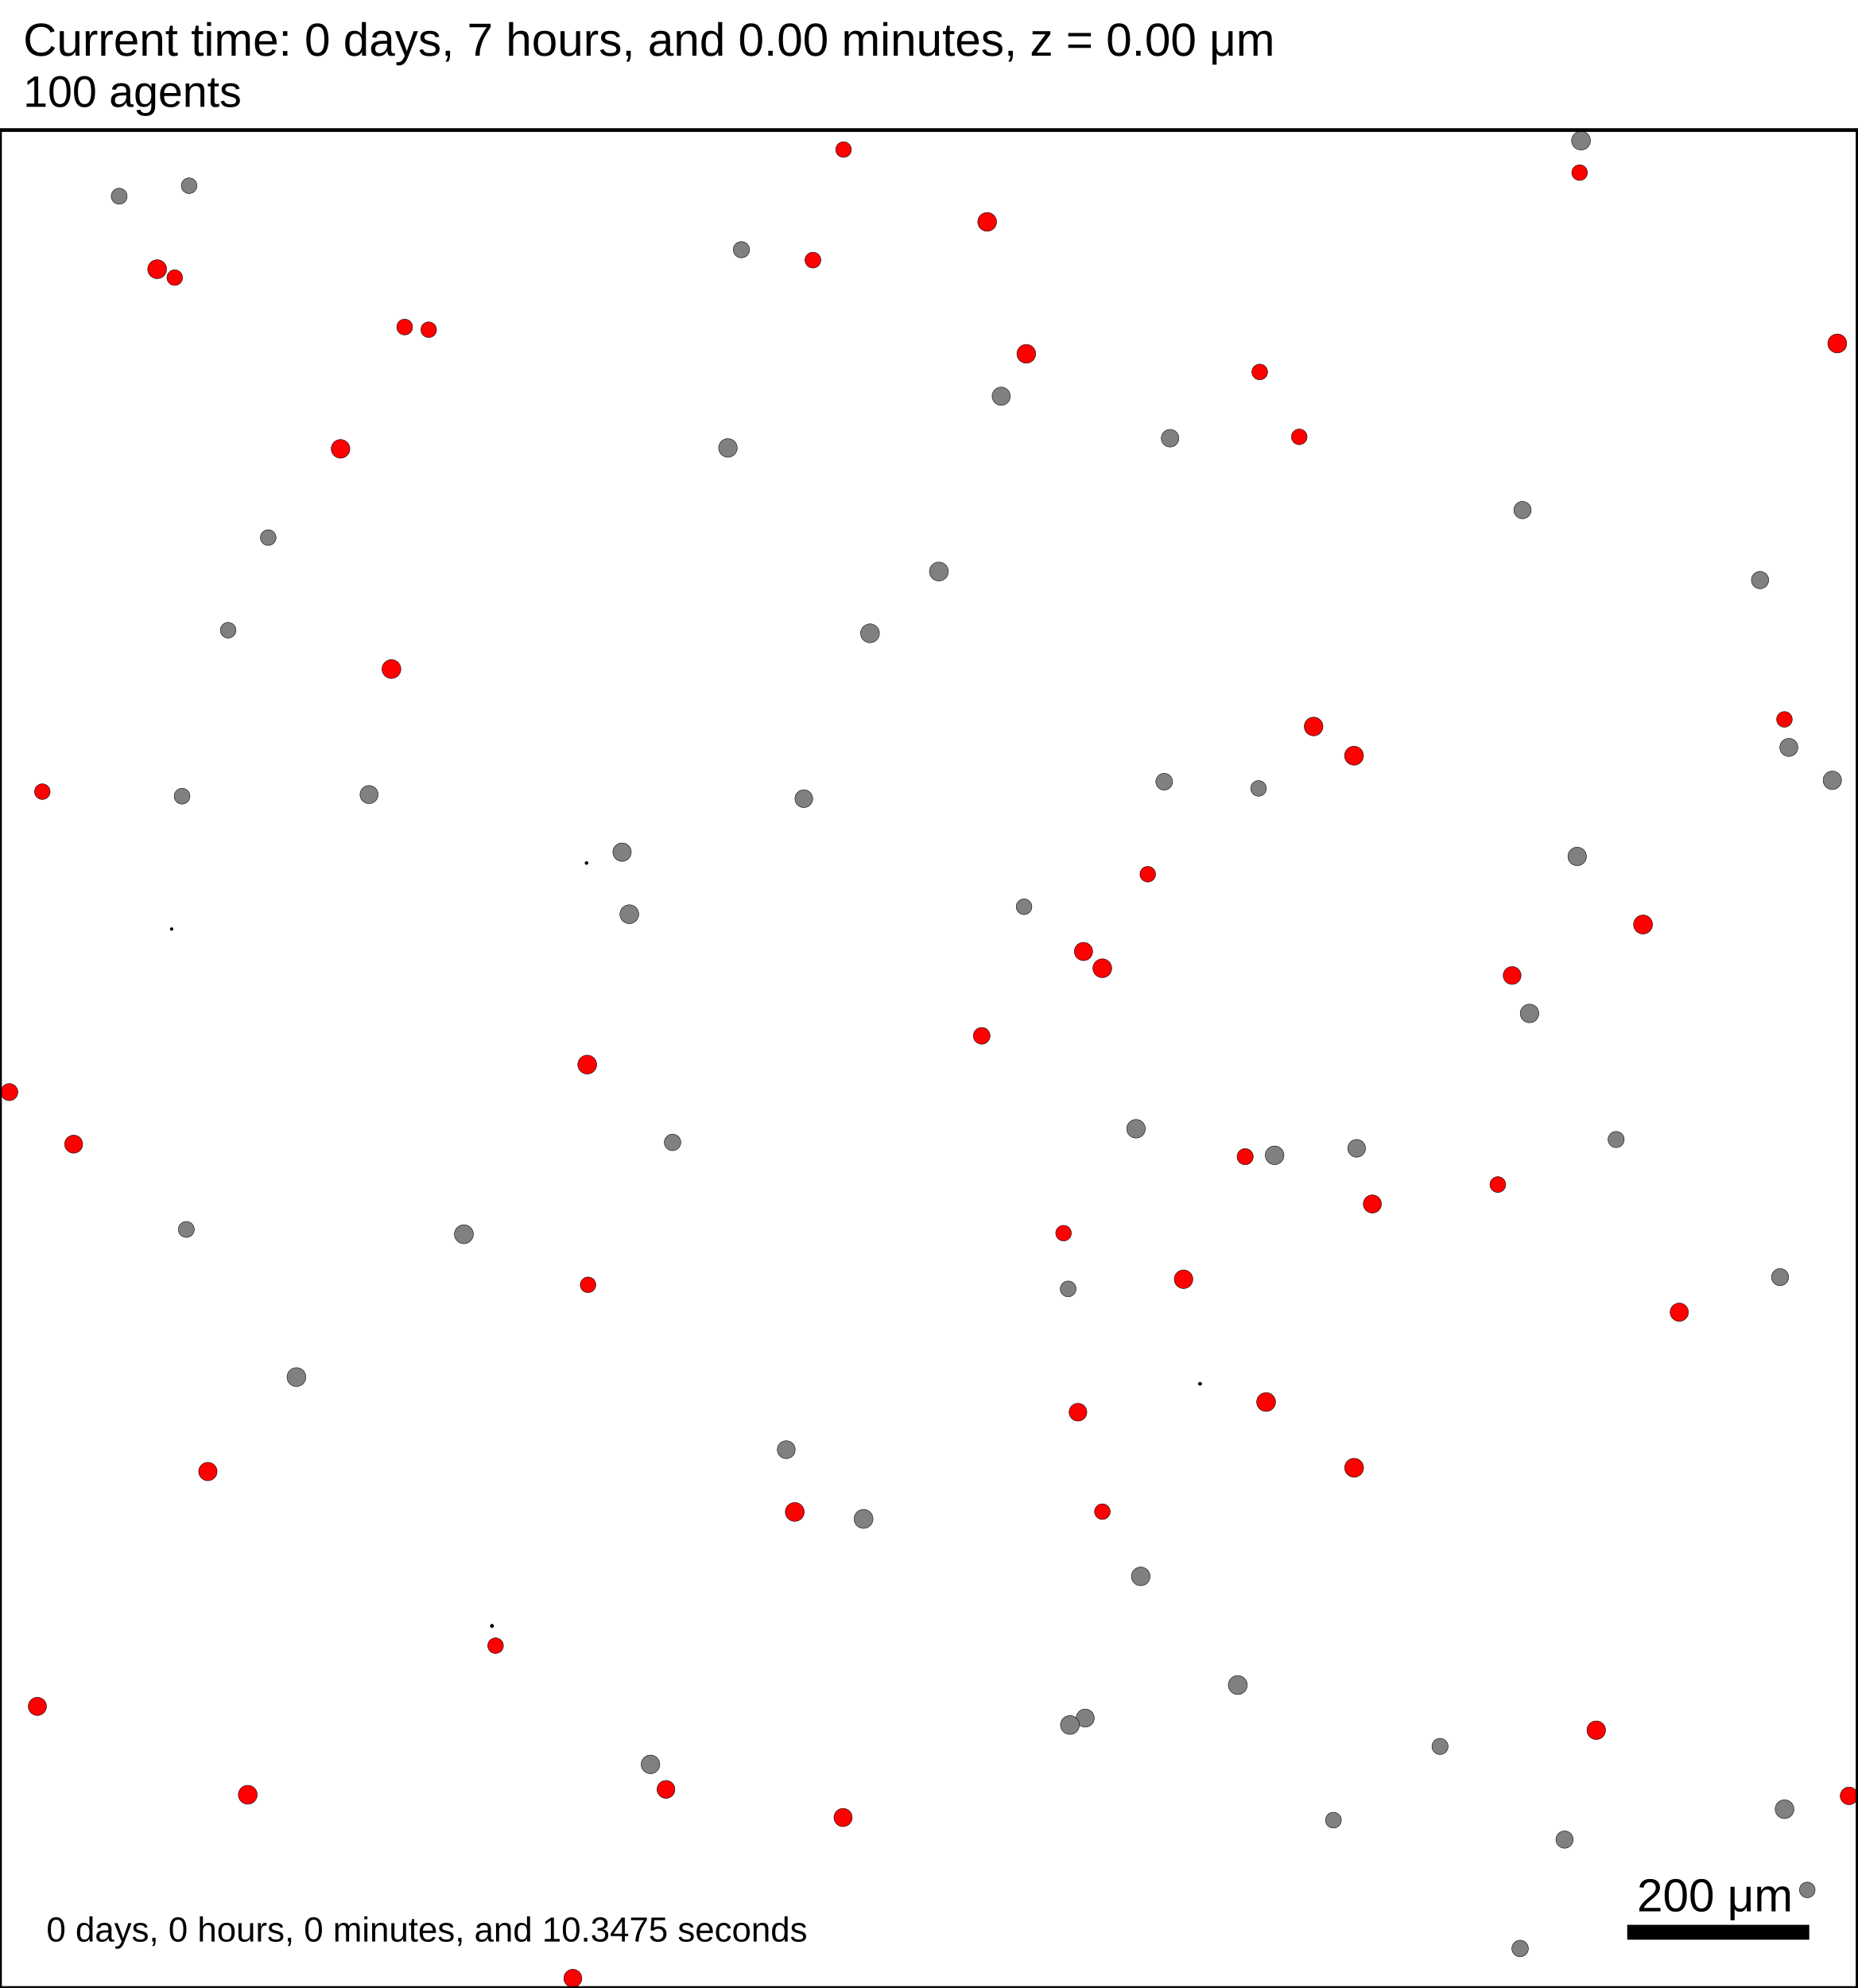
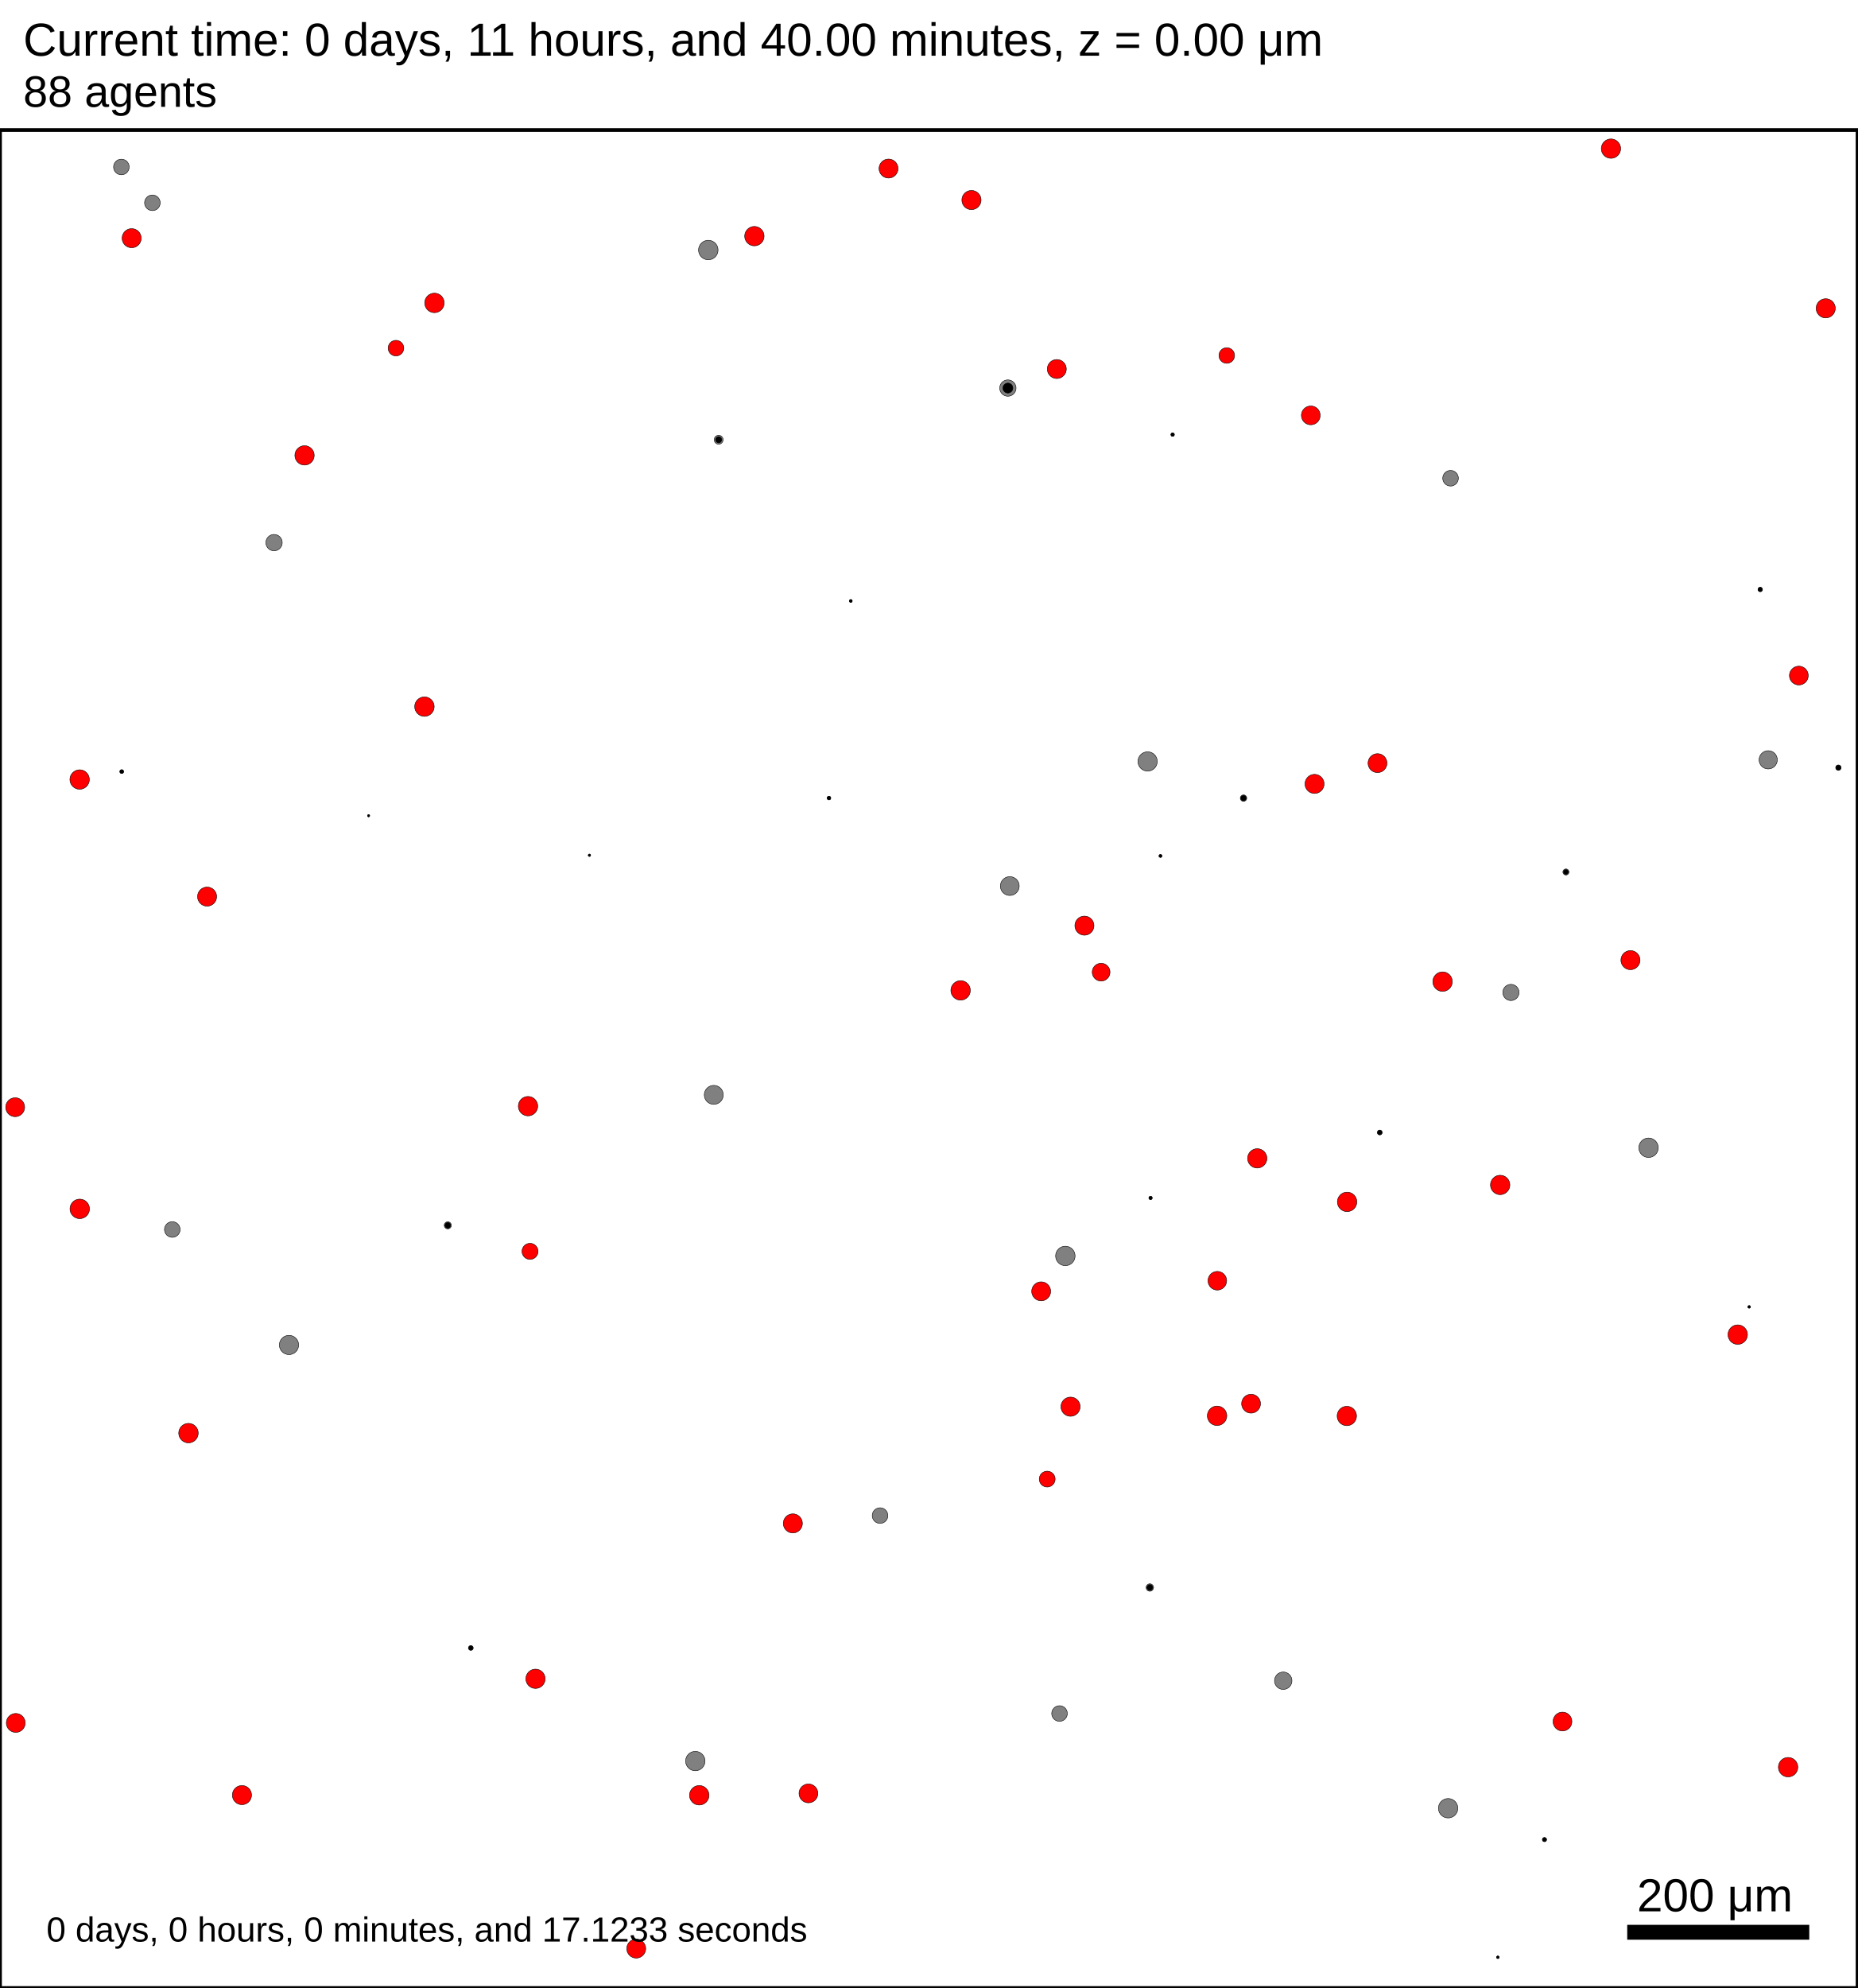
<svg xmlns="http://www.w3.org/2000/svg" version="1.1" width="2000" height="2140" id="svg2">
  <rect x="0" y="0" width="2000" height="2140" stroke-width="4" stroke="white" fill="white" />
  <text x="25" y="60" font-family="Arial" font-size="50" fill="black">
-    Current time: 0 days, 7 hours, and 0.00 minutes, z = 0.00 μm
+    Current time: 0 days, 11 hours, and 40.00 minutes, z = 0.00 μm
  </text>
  <text x="25" y="115" font-family="Arial" font-size="47.5" fill="black">
-    100 agents
+    88 agents
  </text>
  <g id="tissue" transform="translate(0,2140) scale(1,-1)">
    <g id="ECM">
  </g>
    <g id="cells">
      <g id="cell0">
-         <circle cx="1102.59" cy="1163.91" r="8.413" stroke-width="0.5" stroke="black" fill="grey" />
-         <circle cx="1102.59" cy="1163.91" r="5.052" stroke-width="0.5" stroke="grey" fill="grey" />
+         <circle cx="1087.23" cy="1186.21" r="10.151" stroke-width="0.5" stroke="black" fill="grey" />
+         <circle cx="1087.23" cy="1186.21" r="6.148" stroke-width="0.5" stroke="grey" fill="grey" />
      </g>
      <g id="cell1">
-         <circle cx="1698.12" cy="1218.1" r="9.964" stroke-width="0.5" stroke="black" fill="grey" />
-         <circle cx="1698.12" cy="1218.1" r="6.045" stroke-width="0.5" stroke="grey" fill="grey" />
+         <circle cx="1686.02" cy="1201.33" r="3.277" stroke-width="0.5" stroke="black" fill="grey" />
+         <circle cx="1686.02" cy="1201.33" r="2.587" stroke-width="0.5" stroke="black" fill="black" />
      </g>
      <g id="cell2">
-         <circle cx="1077.99" cy="1713.48" r="9.799" stroke-width="0.5" stroke="black" fill="grey" />
-         <circle cx="1077.99" cy="1713.48" r="5.951" stroke-width="0.5" stroke="grey" fill="grey" />
+         <circle cx="1085.17" cy="1722.26" r="8.8" stroke-width="0.5" stroke="black" fill="grey" />
+         <circle cx="1085.17" cy="1722.26" r="5.379" stroke-width="0.5" stroke="black" fill="black" />
      </g>
      <g id="cell3">
-         <circle cx="1253.46" cy="1298.51" r="9.008" stroke-width="0.5" stroke="black" fill="grey" />
-         <circle cx="1253.46" cy="1298.51" r="5.468" stroke-width="0.5" stroke="grey" fill="grey" />
-       </g>
-       <g id="cell4">
-         <circle cx="846.543" cy="579.485" r="9.622" stroke-width="0.5" stroke="black" fill="grey" />
-         <circle cx="846.543" cy="579.485" r="5.847" stroke-width="0.5" stroke="grey" fill="grey" />
+         <circle cx="1235.61" cy="1320.32" r="10.41" stroke-width="0.5" stroke="black" fill="grey" />
+         <circle cx="1235.61" cy="1320.32" r="6.282" stroke-width="0.5" stroke="grey" fill="grey" />
+       </g>
+       <g id="cell92">
+         <circle cx="1310.4" cy="615.959" r="10.486" stroke-width="0.5" stroke="black" fill="red" />
+         <circle cx="1310.4" cy="615.959" r="6.319" stroke-width="0.5" stroke="red" fill="red" />
      </g>
      <g id="cell5">
-         <circle cx="128.319" cy="1928.77" r="8.579" stroke-width="0.5" stroke="black" fill="grey" />
-         <circle cx="128.319" cy="1928.77" r="5.175" stroke-width="0.5" stroke="grey" fill="grey" />
+         <circle cx="130.683" cy="1960.25" r="8.413" stroke-width="0.5" stroke="black" fill="grey" />
+         <circle cx="130.683" cy="1960.25" r="5.052" stroke-width="0.5" stroke="grey" fill="grey" />
      </g>
      <g id="cell6">
-         <circle cx="724.133" cy="910.256" r="8.888" stroke-width="0.5" stroke="black" fill="grey" />
-         <circle cx="724.133" cy="910.256" r="5.39" stroke-width="0.5" stroke="grey" fill="grey" />
+         <circle cx="768.507" cy="961.418" r="10.222" stroke-width="0.5" stroke="black" fill="grey" />
+         <circle cx="768.507" cy="961.418" r="6.186" stroke-width="0.5" stroke="grey" fill="grey" />
      </g>
      <g id="cell7">
-         <circle cx="1646.84" cy="1049.07" r="10" stroke-width="0.5" stroke="black" fill="grey" />
-         <circle cx="1646.84" cy="1049.07" r="6.065" stroke-width="0.5" stroke="grey" fill="grey" />
+         <circle cx="1626.79" cy="1071.67" r="8.728" stroke-width="0.5" stroke="black" fill="grey" />
+         <circle cx="1626.79" cy="1071.67" r="5.281" stroke-width="0.5" stroke="grey" fill="grey" />
      </g>
      <g id="cell8">
-         <circle cx="1150.08" cy="752.562" r="8.483" stroke-width="0.5" stroke="black" fill="grey" />
-         <circle cx="1150.08" cy="752.562" r="5.103" stroke-width="0.5" stroke="grey" fill="grey" />
+         <circle cx="1147.05" cy="788.034" r="10.483" stroke-width="0.5" stroke="black" fill="grey" />
+         <circle cx="1147.05" cy="788.034" r="6.317" stroke-width="0.5" stroke="grey" fill="grey" />
      </g>
      <g id="cell9">
-         <circle cx="1684.53" cy="159.764" r="9.273" stroke-width="0.5" stroke="black" fill="grey" />
-         <circle cx="1684.53" cy="159.764" r="5.636" stroke-width="0.5" stroke="grey" fill="grey" />
+         <circle cx="1662.9" cy="159.749" r="2.301" stroke-width="0.5" stroke="black" fill="grey" />
+         <circle cx="1662.9" cy="159.749" r="2.1" stroke-width="0.5" stroke="black" fill="black" />
      </g>
      <g id="cell10">
-         <circle cx="196.03" cy="1282.92" r="8.483" stroke-width="0.5" stroke="black" fill="grey" />
-         <circle cx="196.03" cy="1282.92" r="5.103" stroke-width="0.5" stroke="grey" fill="grey" />
+         <circle cx="131.058" cy="1309.42" r="2.082" stroke-width="0.5" stroke="black" fill="grey" />
+         <circle cx="131.058" cy="1309.42" r="1.956" stroke-width="0.5" stroke="black" fill="black" />
      </g>
      <g id="cell11">
-         <circle cx="783.734" cy="1657.81" r="10" stroke-width="0.5" stroke="black" fill="grey" />
-         <circle cx="783.734" cy="1657.81" r="6.065" stroke-width="0.5" stroke="grey" fill="grey" />
+         <circle cx="773.771" cy="1666.64" r="4.798" stroke-width="0.5" stroke="black" fill="grey" />
+         <circle cx="773.771" cy="1666.64" r="3.37" stroke-width="0.5" stroke="black" fill="black" />
      </g>
      <g id="cell12">
-         <circle cx="1550.46" cy="260.035" r="8.689" stroke-width="0.5" stroke="black" fill="grey" />
-         <circle cx="1550.46" cy="260.035" r="5.254" stroke-width="0.5" stroke="grey" fill="grey" />
-       </g>
-       <g id="cell13">
-         <circle cx="1702.27" cy="1988.64" r="10.151" stroke-width="0.5" stroke="black" fill="grey" />
-         <circle cx="1702.27" cy="1988.64" r="6.148" stroke-width="0.5" stroke="grey" fill="grey" />
+         <circle cx="1559.18" cy="193.499" r="10.453" stroke-width="0.5" stroke="black" fill="grey" />
+         <circle cx="1559.18" cy="193.499" r="6.303" stroke-width="0.5" stroke="grey" fill="grey" />
+       </g>
+       <g id="cell96">
+         <circle cx="1553.19" cy="1083.31" r="10.501" stroke-width="0.5" stroke="black" fill="red" />
+         <circle cx="1553.19" cy="1083.31" r="6.325" stroke-width="0.5" stroke="red" fill="red" />
      </g>
      <g id="cell14">
-         <circle cx="1639.24" cy="1590.95" r="9.308" stroke-width="0.5" stroke="black" fill="grey" />
-         <circle cx="1639.24" cy="1590.95" r="5.657" stroke-width="0.5" stroke="grey" fill="grey" />
-       </g>
-       <g id="cell15">
-         <circle cx="1010.88" cy="1524.78" r="10.163" stroke-width="0.5" stroke="black" fill="grey" />
-         <circle cx="1010.88" cy="1524.78" r="6.155" stroke-width="0.5" stroke="grey" fill="grey" />
-       </g>
-       <g id="cell16">
-         <circle cx="245.63" cy="1461.58" r="8.413" stroke-width="0.5" stroke="black" fill="grey" />
-         <circle cx="245.63" cy="1461.58" r="5.052" stroke-width="0.5" stroke="grey" fill="grey" />
-       </g>
-       <g id="cell17">
-         <circle cx="1168.43" cy="290.557" r="9.727" stroke-width="0.5" stroke="black" fill="grey" />
-         <circle cx="1168.43" cy="290.557" r="5.909" stroke-width="0.5" stroke="grey" fill="grey" />
+         <circle cx="1561.79" cy="1625.19" r="8.413" stroke-width="0.5" stroke="black" fill="grey" />
+         <circle cx="1561.79" cy="1625.19" r="5.052" stroke-width="0.5" stroke="grey" fill="grey" />
+       </g>
+       <g id="cell98">
+         <circle cx="1870.98" cy="703.337" r="10.495" stroke-width="0.5" stroke="black" fill="red" />
+         <circle cx="1870.98" cy="703.337" r="6.323" stroke-width="0.5" stroke="red" fill="red" />
+       </g>
+       <g id="cell95">
+         <circle cx="1965.72" cy="1808.1" r="10.325" stroke-width="0.5" stroke="black" fill="red" />
+         <circle cx="1965.72" cy="1808.1" r="6.24" stroke-width="0.5" stroke="red" fill="red" />
+       </g>
+       <g id="cell94">
+         <circle cx="752.871" cy="207.467" r="10.504" stroke-width="0.5" stroke="black" fill="red" />
+         <circle cx="752.871" cy="207.467" r="6.327" stroke-width="0.5" stroke="red" fill="red" />
      </g>
      <g id="cell18">
-         <circle cx="1895" cy="1515.58" r="9.308" stroke-width="0.5" stroke="black" fill="grey" />
-         <circle cx="1895" cy="1515.58" r="5.657" stroke-width="0.5" stroke="grey" fill="grey" />
+         <circle cx="1895.2" cy="1505.44" r="2.419" stroke-width="0.5" stroke="black" fill="grey" />
+         <circle cx="1895.2" cy="1505.44" r="2.308" stroke-width="0.5" stroke="black" fill="black" />
      </g>
      <g id="cell19">
-         <circle cx="200.605" cy="816.551" r="8.579" stroke-width="0.5" stroke="black" fill="grey" />
-         <circle cx="200.605" cy="816.551" r="5.175" stroke-width="0.5" stroke="grey" fill="grey" />
+         <circle cx="185.505" cy="816.488" r="8.413" stroke-width="0.5" stroke="black" fill="grey" />
+         <circle cx="185.505" cy="816.488" r="5.052" stroke-width="0.5" stroke="grey" fill="grey" />
      </g>
      <g id="cell20">
-         <circle cx="529.729" cy="389.762" r="1.719" stroke-width="0.5" stroke="black" fill="grey" />
-         <circle cx="529.729" cy="389.762" r="1.682" stroke-width="0.5" stroke="black" fill="black" />
+         <circle cx="506.936" cy="366.041" r="2.621" stroke-width="0.5" stroke="black" fill="grey" />
+         <circle cx="506.936" cy="366.041" r="2.283" stroke-width="0.5" stroke="black" fill="black" />
      </g>
      <g id="cell21">
-         <circle cx="1460.67" cy="903.862" r="9.536" stroke-width="0.5" stroke="black" fill="grey" />
-         <circle cx="1460.67" cy="903.862" r="5.796" stroke-width="0.5" stroke="grey" fill="grey" />
+         <circle cx="1485.56" cy="920.913" r="2.623" stroke-width="0.5" stroke="black" fill="grey" />
+         <circle cx="1485.56" cy="920.913" r="2.427" stroke-width="0.5" stroke="black" fill="black" />
      </g>
      <g id="cell22">
-         <circle cx="1151.97" cy="283.122" r="10.151" stroke-width="0.5" stroke="black" fill="grey" />
-         <circle cx="1151.97" cy="283.122" r="6.148" stroke-width="0.5" stroke="grey" fill="grey" />
-       </g>
-       <g id="cell23">
-         <circle cx="669.762" cy="1222.69" r="9.907" stroke-width="0.5" stroke="black" fill="grey" />
-         <circle cx="669.762" cy="1222.69" r="6.012" stroke-width="0.5" stroke="grey" fill="grey" />
+         <circle cx="1140.77" cy="295.457" r="8.413" stroke-width="0.5" stroke="black" fill="grey" />
+         <circle cx="1140.77" cy="295.457" r="5.052" stroke-width="0.5" stroke="grey" fill="grey" />
+       </g>
+       <g id="cell90">
+         <circle cx="1185.55" cy="1093.51" r="9.594" stroke-width="0.5" stroke="black" fill="red" />
+         <circle cx="1185.55" cy="1093.51" r="5.83" stroke-width="0.5" stroke="red" fill="red" />
      </g>
      <g id="cell24">
-         <circle cx="1228.2" cy="443.081" r="10.034" stroke-width="0.5" stroke="black" fill="grey" />
-         <circle cx="1228.2" cy="443.081" r="6.084" stroke-width="0.5" stroke="grey" fill="grey" />
+         <circle cx="1238.02" cy="431.104" r="4.004" stroke-width="0.5" stroke="black" fill="grey" />
+         <circle cx="1238.02" cy="431.104" r="3.147" stroke-width="0.5" stroke="black" fill="black" />
      </g>
      <g id="cell25">
-         <circle cx="798.241" cy="1871.21" r="8.728" stroke-width="0.5" stroke="black" fill="grey" />
-         <circle cx="798.241" cy="1871.21" r="5.281" stroke-width="0.5" stroke="grey" fill="grey" />
-       </g>
-       <g id="cell26">
-         <circle cx="1372.34" cy="896.367" r="10.065" stroke-width="0.5" stroke="black" fill="grey" />
-         <circle cx="1372.34" cy="896.367" r="6.101" stroke-width="0.5" stroke="grey" fill="grey" />
+         <circle cx="762.613" cy="1870.84" r="10.498" stroke-width="0.5" stroke="black" fill="grey" />
+         <circle cx="762.613" cy="1870.84" r="6.324" stroke-width="0.5" stroke="grey" fill="grey" />
+       </g>
+       <g id="cell93">
+         <circle cx="467.766" cy="1813.93" r="10.504" stroke-width="0.5" stroke="black" fill="red" />
+         <circle cx="467.766" cy="1813.93" r="6.327" stroke-width="0.5" stroke="red" fill="red" />
      </g>
      <g id="cell27">
-         <circle cx="1223.14" cy="924.931" r="10.017" stroke-width="0.5" stroke="black" fill="grey" />
-         <circle cx="1223.14" cy="924.931" r="6.075" stroke-width="0.5" stroke="grey" fill="grey" />
-       </g>
-       <g id="cell28">
-         <circle cx="1435.68" cy="180.669" r="8.513" stroke-width="0.5" stroke="black" fill="grey" />
-         <circle cx="1435.68" cy="180.669" r="5.126" stroke-width="0.5" stroke="grey" fill="grey" />
+         <circle cx="1238.77" cy="850.47" r="1.793" stroke-width="0.5" stroke="black" fill="grey" />
+         <circle cx="1238.77" cy="850.47" r="1.772" stroke-width="0.5" stroke="black" fill="black" />
+       </g>
+       <g id="cell89">
+         <circle cx="222.97" cy="1174.84" r="10.291" stroke-width="0.5" stroke="black" fill="red" />
+         <circle cx="222.97" cy="1174.84" r="6.222" stroke-width="0.5" stroke="red" fill="red" />
      </g>
      <g id="cell29">
-         <circle cx="1926.03" cy="1335.45" r="9.727" stroke-width="0.5" stroke="black" fill="grey" />
-         <circle cx="1926.03" cy="1335.45" r="5.909" stroke-width="0.5" stroke="grey" fill="grey" />
+         <circle cx="1903.79" cy="1322.09" r="9.822" stroke-width="0.5" stroke="black" fill="grey" />
+         <circle cx="1903.79" cy="1322.09" r="5.964" stroke-width="0.5" stroke="grey" fill="grey" />
      </g>
      <g id="cell30">
-         <circle cx="1332.71" cy="326.133" r="10.211" stroke-width="0.5" stroke="black" fill="grey" />
-         <circle cx="1332.71" cy="326.133" r="6.18" stroke-width="0.5" stroke="grey" fill="grey" />
+         <circle cx="1381.63" cy="330.77" r="9.377" stroke-width="0.5" stroke="black" fill="grey" />
+         <circle cx="1381.63" cy="330.77" r="5.7" stroke-width="0.5" stroke="grey" fill="grey" />
      </g>
      <g id="cell31">
-         <circle cx="700.358" cy="240.733" r="10.017" stroke-width="0.5" stroke="black" fill="grey" />
-         <circle cx="700.358" cy="240.733" r="6.075" stroke-width="0.5" stroke="grey" fill="grey" />
+         <circle cx="748.636" cy="244.298" r="10.449" stroke-width="0.5" stroke="black" fill="grey" />
+         <circle cx="748.636" cy="244.298" r="6.301" stroke-width="0.5" stroke="grey" fill="grey" />
      </g>
      <g id="cell32">
-         <circle cx="631.476" cy="1210.96" r="1.509" stroke-width="0.5" stroke="black" fill="grey" />
-         <circle cx="631.476" cy="1210.96" r="1.488" stroke-width="0.5" stroke="black" fill="black" />
-       </g>
-       <g id="cell33">
-         <circle cx="677.592" cy="1155.89" r="10.137" stroke-width="0.5" stroke="black" fill="grey" />
-         <circle cx="677.592" cy="1155.89" r="6.141" stroke-width="0.5" stroke="grey" fill="grey" />
+         <circle cx="634.619" cy="1219.34" r="1.267" stroke-width="0.5" stroke="black" fill="grey" />
+         <circle cx="634.619" cy="1219.34" r="1.26" stroke-width="0.5" stroke="black" fill="black" />
+       </g>
+       <g id="cell88">
+         <circle cx="260.501" cy="207.658" r="10.325" stroke-width="0.5" stroke="black" fill="red" />
+         <circle cx="260.501" cy="207.658" r="6.24" stroke-width="0.5" stroke="red" fill="red" />
      </g>
      <g id="cell34">
-         <circle cx="865.457" cy="1280.26" r="9.565" stroke-width="0.5" stroke="black" fill="grey" />
-         <circle cx="865.457" cy="1280.26" r="5.813" stroke-width="0.5" stroke="grey" fill="grey" />
-       </g>
-       <g id="cell35">
-         <circle cx="1921.39" cy="192.493" r="10.11" stroke-width="0.5" stroke="black" fill="grey" />
-         <circle cx="1921.39" cy="192.493" r="6.126" stroke-width="0.5" stroke="grey" fill="grey" />
+         <circle cx="892.533" cy="1280.93" r="1.988" stroke-width="0.5" stroke="black" fill="grey" />
+         <circle cx="892.533" cy="1280.93" r="1.922" stroke-width="0.5" stroke="black" fill="black" />
+       </g>
+       <g id="cell91">
+         <circle cx="85.755" cy="1300.88" r="10.473" stroke-width="0.5" stroke="black" fill="red" />
+         <circle cx="85.755" cy="1300.88" r="6.312" stroke-width="0.5" stroke="red" fill="red" />
      </g>
      <g id="cell36">
-         <circle cx="397.356" cy="1284.69" r="9.727" stroke-width="0.5" stroke="black" fill="grey" />
-         <circle cx="397.356" cy="1284.69" r="5.909" stroke-width="0.5" stroke="grey" fill="grey" />
+         <circle cx="396.868" cy="1261.9" r="1.163" stroke-width="0.5" stroke="black" fill="grey" />
+         <circle cx="396.868" cy="1261.9" r="1.16" stroke-width="0.5" stroke="black" fill="black" />
      </g>
      <g id="cell37">
-         <circle cx="1972.83" cy="1300.04" r="9.907" stroke-width="0.5" stroke="black" fill="grey" />
-         <circle cx="1972.83" cy="1300.04" r="6.012" stroke-width="0.5" stroke="grey" fill="grey" />
+         <circle cx="1979.36" cy="1313.64" r="2.941" stroke-width="0.5" stroke="black" fill="grey" />
+         <circle cx="1979.36" cy="1313.64" r="2.659" stroke-width="0.5" stroke="black" fill="black" />
      </g>
      <g id="cell38">
-         <circle cx="499.451" cy="811.375" r="10.188" stroke-width="0.5" stroke="black" fill="grey" />
-         <circle cx="499.451" cy="811.375" r="6.168" stroke-width="0.5" stroke="grey" fill="grey" />
+         <circle cx="482.131" cy="820.979" r="3.829" stroke-width="0.5" stroke="black" fill="grey" />
+         <circle cx="482.131" cy="820.979" r="3.108" stroke-width="0.5" stroke="black" fill="black" />
      </g>
      <g id="cell39">
-         <circle cx="929.765" cy="504.968" r="10.2" stroke-width="0.5" stroke="black" fill="grey" />
-         <circle cx="929.765" cy="504.968" r="6.174" stroke-width="0.5" stroke="grey" fill="grey" />
+         <circle cx="947.54" cy="508.531" r="8.413" stroke-width="0.5" stroke="black" fill="grey" />
+         <circle cx="947.54" cy="508.531" r="5.052" stroke-width="0.5" stroke="grey" fill="grey" />
      </g>
      <g id="cell40">
-         <circle cx="319.18" cy="657.615" r="10.163" stroke-width="0.5" stroke="black" fill="grey" />
-         <circle cx="319.18" cy="657.615" r="6.155" stroke-width="0.5" stroke="grey" fill="grey" />
+         <circle cx="311.163" cy="692.194" r="10.368" stroke-width="0.5" stroke="black" fill="grey" />
+         <circle cx="311.163" cy="692.194" r="6.262" stroke-width="0.5" stroke="grey" fill="grey" />
      </g>
      <g id="cell41">
-         <circle cx="1355.05" cy="1291.34" r="8.413" stroke-width="0.5" stroke="black" fill="grey" />
-         <circle cx="1355.05" cy="1291.34" r="5.052" stroke-width="0.5" stroke="grey" fill="grey" />
+         <circle cx="1338.88" cy="1280.85" r="3.463" stroke-width="0.5" stroke="black" fill="grey" />
+         <circle cx="1338.88" cy="1280.85" r="2.949" stroke-width="0.5" stroke="black" fill="black" />
      </g>
      <g id="cell42">
-         <circle cx="288.802" cy="1561.3" r="8.413" stroke-width="0.5" stroke="black" fill="grey" />
-         <circle cx="288.802" cy="1561.3" r="5.052" stroke-width="0.5" stroke="grey" fill="grey" />
+         <circle cx="295.068" cy="1555.89" r="8.808" stroke-width="0.5" stroke="black" fill="grey" />
+         <circle cx="295.068" cy="1555.89" r="5.336" stroke-width="0.5" stroke="grey" fill="grey" />
      </g>
      <g id="cell43">
-         <circle cx="1916.57" cy="765.222" r="9.2" stroke-width="0.5" stroke="black" fill="grey" />
-         <circle cx="1916.57" cy="765.222" r="5.59" stroke-width="0.5" stroke="grey" fill="grey" />
+         <circle cx="1883.3" cy="733.201" r="1.381" stroke-width="0.5" stroke="black" fill="grey" />
+         <circle cx="1883.3" cy="733.201" r="1.369" stroke-width="0.5" stroke="black" fill="black" />
      </g>
      <g id="cell44">
-         <circle cx="1636.68" cy="42.499" r="8.888" stroke-width="0.5" stroke="black" fill="grey" />
-         <circle cx="1636.68" cy="42.499" r="5.39" stroke-width="0.5" stroke="grey" fill="grey" />
+         <circle cx="1612.72" cy="33.068" r="1.381" stroke-width="0.5" stroke="black" fill="grey" />
+         <circle cx="1612.72" cy="33.068" r="1.369" stroke-width="0.5" stroke="black" fill="black" />
      </g>
      <g id="cell45">
-         <circle cx="1259.8" cy="1668.27" r="9.474" stroke-width="0.5" stroke="black" fill="grey" />
-         <circle cx="1259.8" cy="1668.27" r="5.759" stroke-width="0.5" stroke="grey" fill="grey" />
+         <circle cx="1262.55" cy="1672.15" r="1.854" stroke-width="0.5" stroke="black" fill="grey" />
+         <circle cx="1262.55" cy="1672.15" r="1.816" stroke-width="0.5" stroke="black" fill="black" />
      </g>
      <g id="cell46">
-         <circle cx="203.613" cy="1940.08" r="8.413" stroke-width="0.5" stroke="black" fill="grey" />
-         <circle cx="203.613" cy="1940.08" r="5.052" stroke-width="0.5" stroke="grey" fill="grey" />
+         <circle cx="164.075" cy="1921.68" r="8.413" stroke-width="0.5" stroke="black" fill="grey" />
+         <circle cx="164.075" cy="1921.68" r="5.052" stroke-width="0.5" stroke="grey" fill="grey" />
      </g>
      <g id="cell47">
-         <circle cx="1740.06" cy="913.362" r="8.689" stroke-width="0.5" stroke="black" fill="grey" />
-         <circle cx="1740.06" cy="913.362" r="5.254" stroke-width="0.5" stroke="grey" fill="grey" />
-       </g>
-       <g id="cell48">
-         <circle cx="1945.86" cy="105.58" r="8.413" stroke-width="0.5" stroke="black" fill="grey" />
-         <circle cx="1945.86" cy="105.58" r="5.052" stroke-width="0.5" stroke="grey" fill="grey" />
+         <circle cx="1774.96" cy="904.498" r="10.461" stroke-width="0.5" stroke="black" fill="grey" />
+         <circle cx="1774.96" cy="904.498" r="6.307" stroke-width="0.5" stroke="grey" fill="grey" />
+       </g>
+       <g id="cell97">
+         <circle cx="870.444" cy="209.485" r="10.163" stroke-width="0.5" stroke="black" fill="red" />
+         <circle cx="870.444" cy="209.485" r="6.155" stroke-width="0.5" stroke="red" fill="red" />
      </g>
      <g id="cell49">
-         <circle cx="936.718" cy="1458.25" r="10.124" stroke-width="0.5" stroke="black" fill="grey" />
-         <circle cx="936.718" cy="1458.25" r="6.133" stroke-width="0.5" stroke="grey" fill="grey" />
+         <circle cx="916.039" cy="1493.1" r="1.548" stroke-width="0.5" stroke="black" fill="grey" />
+         <circle cx="916.039" cy="1493.1" r="1.524" stroke-width="0.5" stroke="black" fill="black" />
      </g>
      <g id="cell50">
-         <circle cx="79.311" cy="908.376" r="9.727" stroke-width="0.5" stroke="black" fill="red" />
-         <circle cx="79.311" cy="908.376" r="5.909" stroke-width="0.5" stroke="red" fill="red" />
+         <circle cx="85.862" cy="838.703" r="10.498" stroke-width="0.5" stroke="black" fill="red" />
+         <circle cx="85.862" cy="838.703" r="6.324" stroke-width="0.5" stroke="red" fill="red" />
      </g>
      <g id="cell51">
-         <circle cx="1990.84" cy="206.818" r="9.505" stroke-width="0.5" stroke="black" fill="red" />
-         <circle cx="1990.84" cy="206.818" r="5.777" stroke-width="0.5" stroke="red" fill="red" />
+         <circle cx="1925.22" cy="237.712" r="10.48" stroke-width="0.5" stroke="black" fill="red" />
+         <circle cx="1925.22" cy="237.712" r="6.315" stroke-width="0.5" stroke="red" fill="red" />
      </g>
      <g id="cell52">
-         <circle cx="632.259" cy="994.006" r="10.163" stroke-width="0.5" stroke="black" fill="red" />
-         <circle cx="632.259" cy="994.006" r="6.155" stroke-width="0.5" stroke="red" fill="red" />
+         <circle cx="568.515" cy="949.258" r="10.449" stroke-width="0.5" stroke="black" fill="red" />
+         <circle cx="568.515" cy="949.258" r="6.301" stroke-width="0.5" stroke="red" fill="red" />
      </g>
      <g id="cell53">
-         <circle cx="1363.19" cy="630.771" r="10.176" stroke-width="0.5" stroke="black" fill="red" />
-         <circle cx="1363.19" cy="630.771" r="6.162" stroke-width="0.5" stroke="red" fill="red" />
+         <circle cx="1346.99" cy="629.006" r="10.163" stroke-width="0.5" stroke="black" fill="red" />
+         <circle cx="1346.99" cy="629.006" r="6.155" stroke-width="0.5" stroke="red" fill="red" />
      </g>
      <g id="cell54">
-         <circle cx="875.265" cy="1860.01" r="8.545" stroke-width="0.5" stroke="black" fill="red" />
-         <circle cx="875.265" cy="1860.01" r="5.149" stroke-width="0.5" stroke="red" fill="red" />
+         <circle cx="812.237" cy="1885.79" r="10.449" stroke-width="0.5" stroke="black" fill="red" />
+         <circle cx="812.237" cy="1885.79" r="6.301" stroke-width="0.5" stroke="red" fill="red" />
      </g>
      <g id="cell55">
-         <circle cx="421.457" cy="1419.8" r="10.163" stroke-width="0.5" stroke="black" fill="red" />
-         <circle cx="421.457" cy="1419.8" r="6.155" stroke-width="0.5" stroke="red" fill="red" />
+         <circle cx="456.992" cy="1379.34" r="10.498" stroke-width="0.5" stroke="black" fill="red" />
+         <circle cx="456.992" cy="1379.34" r="6.324" stroke-width="0.5" stroke="red" fill="red" />
      </g>
      <g id="cell56">
-         <circle cx="1105" cy="1759.13" r="10.124" stroke-width="0.5" stroke="black" fill="red" />
-         <circle cx="1105" cy="1759.13" r="6.133" stroke-width="0.5" stroke="red" fill="red" />
+         <circle cx="1137.84" cy="1742.77" r="10.243" stroke-width="0.5" stroke="black" fill="red" />
+         <circle cx="1137.84" cy="1742.77" r="6.197" stroke-width="0.5" stroke="red" fill="red" />
      </g>
      <g id="cell57">
-         <circle cx="1056.99" cy="1024.97" r="9.008" stroke-width="0.5" stroke="black" fill="red" />
-         <circle cx="1056.99" cy="1024.97" r="5.468" stroke-width="0.5" stroke="red" fill="red" />
-       </g>
-       <g id="cell58">
-         <circle cx="188.135" cy="1841.15" r="8.413" stroke-width="0.5" stroke="black" fill="red" />
-         <circle cx="188.135" cy="1841.15" r="5.052" stroke-width="0.5" stroke="red" fill="red" />
+         <circle cx="1034.26" cy="1073.88" r="10.492" stroke-width="0.5" stroke="black" fill="red" />
+         <circle cx="1034.26" cy="1073.88" r="6.321" stroke-width="0.5" stroke="red" fill="red" />
+       </g>
+       <g id="cell99">
+         <circle cx="956.673" cy="1958.56" r="10.233" stroke-width="0.5" stroke="black" fill="red" />
+         <circle cx="956.673" cy="1958.56" r="6.192" stroke-width="0.5" stroke="red" fill="red" />
      </g>
      <g id="cell59">
-         <circle cx="169.223" cy="1850.22" r="10.176" stroke-width="0.5" stroke="black" fill="red" />
-         <circle cx="169.223" cy="1850.22" r="6.162" stroke-width="0.5" stroke="red" fill="red" />
+         <circle cx="141.767" cy="1883.6" r="10.291" stroke-width="0.5" stroke="black" fill="red" />
+         <circle cx="141.767" cy="1883.6" r="6.222" stroke-width="0.5" stroke="red" fill="red" />
      </g>
      <g id="cell60">
-         <circle cx="616.768" cy="10.443" r="9.702" stroke-width="0.5" stroke="black" fill="red" />
-         <circle cx="616.768" cy="10.443" r="5.894" stroke-width="0.5" stroke="red" fill="red" />
+         <circle cx="685.017" cy="42.416" r="10.233" stroke-width="0.5" stroke="black" fill="red" />
+         <circle cx="685.017" cy="42.416" r="6.192" stroke-width="0.5" stroke="red" fill="red" />
      </g>
      <g id="cell61">
-         <circle cx="1718.65" cy="277.487" r="10.017" stroke-width="0.5" stroke="black" fill="red" />
-         <circle cx="1718.65" cy="277.487" r="6.075" stroke-width="0.5" stroke="red" fill="red" />
+         <circle cx="1682.29" cy="286.83" r="10.151" stroke-width="0.5" stroke="black" fill="red" />
+         <circle cx="1682.29" cy="286.83" r="6.148" stroke-width="0.5" stroke="red" fill="red" />
      </g>
      <g id="cell62">
-         <circle cx="1398.89" cy="1669.73" r="8.413" stroke-width="0.5" stroke="black" fill="red" />
-         <circle cx="1398.89" cy="1669.73" r="5.052" stroke-width="0.5" stroke="red" fill="red" />
+         <circle cx="1411.31" cy="1692.86" r="10.137" stroke-width="0.5" stroke="black" fill="red" />
+         <circle cx="1411.31" cy="1692.86" r="6.141" stroke-width="0.5" stroke="red" fill="red" />
      </g>
      <g id="cell63">
-         <circle cx="533.587" cy="368.487" r="8.413" stroke-width="0.5" stroke="black" fill="red" />
-         <circle cx="533.587" cy="368.487" r="5.052" stroke-width="0.5" stroke="red" fill="red" />
+         <circle cx="576.573" cy="332.862" r="10.393" stroke-width="0.5" stroke="black" fill="red" />
+         <circle cx="576.573" cy="332.862" r="6.274" stroke-width="0.5" stroke="red" fill="red" />
      </g>
      <g id="cell64">
-         <circle cx="1166.58" cy="1115.78" r="9.844" stroke-width="0.5" stroke="black" fill="red" />
-         <circle cx="1166.58" cy="1115.78" r="5.977" stroke-width="0.5" stroke="red" fill="red" />
+         <circle cx="1167.58" cy="1143.58" r="10.282" stroke-width="0.5" stroke="black" fill="red" />
+         <circle cx="1167.58" cy="1143.58" r="6.218" stroke-width="0.5" stroke="red" fill="red" />
      </g>
      <g id="cell65">
-         <circle cx="366.685" cy="1656.84" r="10.05" stroke-width="0.5" stroke="black" fill="red" />
-         <circle cx="366.685" cy="1656.84" r="6.093" stroke-width="0.5" stroke="red" fill="red" />
+         <circle cx="327.905" cy="1649.8" r="10.416" stroke-width="0.5" stroke="black" fill="red" />
+         <circle cx="327.905" cy="1649.8" r="6.285" stroke-width="0.5" stroke="red" fill="red" />
      </g>
      <g id="cell66">
-         <circle cx="40.251" cy="303.15" r="9.799" stroke-width="0.5" stroke="black" fill="red" />
-         <circle cx="40.251" cy="303.15" r="5.951" stroke-width="0.5" stroke="red" fill="red" />
+         <circle cx="16.978" cy="285.332" r="10.188" stroke-width="0.5" stroke="black" fill="red" />
+         <circle cx="16.978" cy="285.332" r="6.168" stroke-width="0.5" stroke="red" fill="red" />
      </g>
      <g id="cell67">
-         <circle cx="1186.89" cy="512.783" r="8.413" stroke-width="0.5" stroke="black" fill="red" />
-         <circle cx="1186.89" cy="512.783" r="5.052" stroke-width="0.5" stroke="red" fill="red" />
+         <circle cx="1127.5" cy="547.826" r="8.545" stroke-width="0.5" stroke="black" fill="red" />
+         <circle cx="1127.5" cy="547.826" r="5.149" stroke-width="0.5" stroke="red" fill="red" />
      </g>
      <g id="cell68">
-         <circle cx="1457.94" cy="560.023" r="10.2" stroke-width="0.5" stroke="black" fill="red" />
-         <circle cx="1457.94" cy="560.023" r="6.174" stroke-width="0.5" stroke="red" fill="red" />
+         <circle cx="1450.1" cy="615.755" r="10.44" stroke-width="0.5" stroke="black" fill="red" />
+         <circle cx="1450.1" cy="615.755" r="6.297" stroke-width="0.5" stroke="red" fill="red" />
      </g>
      <g id="cell69">
-         <circle cx="855.723" cy="512.454" r="10.176" stroke-width="0.5" stroke="black" fill="red" />
-         <circle cx="855.723" cy="512.454" r="6.162" stroke-width="0.5" stroke="red" fill="red" />
+         <circle cx="853.639" cy="500.121" r="10.291" stroke-width="0.5" stroke="black" fill="red" />
+         <circle cx="853.639" cy="500.121" r="6.222" stroke-width="0.5" stroke="red" fill="red" />
      </g>
      <g id="cell70">
-         <circle cx="1145.1" cy="812.575" r="8.413" stroke-width="0.5" stroke="black" fill="red" />
-         <circle cx="1145.1" cy="812.575" r="5.052" stroke-width="0.5" stroke="red" fill="red" />
+         <circle cx="1121.01" cy="749.945" r="10.211" stroke-width="0.5" stroke="black" fill="red" />
+         <circle cx="1121.01" cy="749.945" r="6.18" stroke-width="0.5" stroke="red" fill="red" />
      </g>
      <g id="cell71">
-         <circle cx="1769.03" cy="1144.79" r="10.222" stroke-width="0.5" stroke="black" fill="red" />
-         <circle cx="1769.03" cy="1144.79" r="6.186" stroke-width="0.5" stroke="red" fill="red" />
+         <circle cx="1755.5" cy="1106.46" r="10.291" stroke-width="0.5" stroke="black" fill="red" />
+         <circle cx="1755.5" cy="1106.46" r="6.222" stroke-width="0.5" stroke="red" fill="red" />
      </g>
      <g id="cell72">
-         <circle cx="461.585" cy="1785.07" r="8.413" stroke-width="0.5" stroke="black" fill="red" />
-         <circle cx="461.585" cy="1785.07" r="5.052" stroke-width="0.5" stroke="red" fill="red" />
+         <circle cx="426.331" cy="1765.25" r="8.413" stroke-width="0.5" stroke="black" fill="red" />
+         <circle cx="426.331" cy="1765.25" r="5.052" stroke-width="0.5" stroke="red" fill="red" />
      </g>
      <g id="cell73">
-         <circle cx="1340.63" cy="894.896" r="8.689" stroke-width="0.5" stroke="black" fill="red" />
-         <circle cx="1340.63" cy="894.896" r="5.254" stroke-width="0.5" stroke="red" fill="red" />
+         <circle cx="1353.66" cy="893.071" r="10.405" stroke-width="0.5" stroke="black" fill="red" />
+         <circle cx="1353.66" cy="893.071" r="6.28" stroke-width="0.5" stroke="red" fill="red" />
      </g>
      <g id="cell74">
-         <circle cx="1700.73" cy="1954.17" r="8.413" stroke-width="0.5" stroke="black" fill="red" />
-         <circle cx="1700.73" cy="1954.17" r="5.052" stroke-width="0.5" stroke="red" fill="red" />
+         <circle cx="1734.5" cy="1980" r="10.421" stroke-width="0.5" stroke="black" fill="red" />
+         <circle cx="1734.5" cy="1980" r="6.288" stroke-width="0.5" stroke="red" fill="red" />
      </g>
      <g id="cell75">
-         <circle cx="223.814" cy="555.972" r="9.907" stroke-width="0.5" stroke="black" fill="red" />
-         <circle cx="223.814" cy="555.972" r="6.012" stroke-width="0.5" stroke="red" fill="red" />
+         <circle cx="202.924" cy="597.314" r="10.501" stroke-width="0.5" stroke="black" fill="red" />
+         <circle cx="202.924" cy="597.314" r="6.325" stroke-width="0.5" stroke="red" fill="red" />
      </g>
      <g id="cell76">
-         <circle cx="1612.69" cy="864.875" r="8.513" stroke-width="0.5" stroke="black" fill="red" />
-         <circle cx="1612.69" cy="864.875" r="5.126" stroke-width="0.5" stroke="red" fill="red" />
+         <circle cx="1615.2" cy="864.458" r="10.44" stroke-width="0.5" stroke="black" fill="red" />
+         <circle cx="1615.2" cy="864.458" r="6.297" stroke-width="0.5" stroke="red" fill="red" />
      </g>
      <g id="cell77">
-         <circle cx="1356.32" cy="1739.59" r="8.456" stroke-width="0.5" stroke="black" fill="red" />
-         <circle cx="1356.32" cy="1739.59" r="5.083" stroke-width="0.5" stroke="red" fill="red" />
+         <circle cx="1320.82" cy="1757.31" r="8.413" stroke-width="0.5" stroke="black" fill="red" />
+         <circle cx="1320.82" cy="1757.31" r="5.052" stroke-width="0.5" stroke="red" fill="red" />
      </g>
      <g id="cell78">
-         <circle cx="1160.65" cy="619.838" r="9.565" stroke-width="0.5" stroke="black" fill="red" />
-         <circle cx="1160.65" cy="619.838" r="5.813" stroke-width="0.5" stroke="red" fill="red" />
+         <circle cx="1152.63" cy="625.757" r="10.332" stroke-width="0.5" stroke="black" fill="red" />
+         <circle cx="1152.63" cy="625.757" r="6.244" stroke-width="0.5" stroke="red" fill="red" />
      </g>
      <g id="cell79">
-         <circle cx="1921.27" cy="1365.63" r="8.413" stroke-width="0.5" stroke="black" fill="red" />
-         <circle cx="1921.27" cy="1365.63" r="5.052" stroke-width="0.5" stroke="red" fill="red" />
+         <circle cx="1936.78" cy="1412.78" r="10.137" stroke-width="0.5" stroke="black" fill="red" />
+         <circle cx="1936.78" cy="1412.78" r="6.141" stroke-width="0.5" stroke="red" fill="red" />
      </g>
      <g id="cell80">
-         <circle cx="1457.85" cy="1326.53" r="10.211" stroke-width="0.5" stroke="black" fill="red" />
-         <circle cx="1457.85" cy="1326.53" r="6.18" stroke-width="0.5" stroke="red" fill="red" />
+         <circle cx="1483.14" cy="1318.51" r="10.2" stroke-width="0.5" stroke="black" fill="red" />
+         <circle cx="1483.14" cy="1318.51" r="6.174" stroke-width="0.5" stroke="red" fill="red" />
      </g>
      <g id="cell81">
-         <circle cx="1062.87" cy="1901.15" r="10.137" stroke-width="0.5" stroke="black" fill="red" />
-         <circle cx="1062.87" cy="1901.15" r="6.141" stroke-width="0.5" stroke="red" fill="red" />
+         <circle cx="1045.96" cy="1924.66" r="10.34" stroke-width="0.5" stroke="black" fill="red" />
+         <circle cx="1045.96" cy="1924.66" r="6.248" stroke-width="0.5" stroke="red" fill="red" />
      </g>
      <g id="cell82">
-         <circle cx="1274.29" cy="762.95" r="10.017" stroke-width="0.5" stroke="black" fill="red" />
-         <circle cx="1274.29" cy="762.95" r="6.075" stroke-width="0.5" stroke="red" fill="red" />
+         <circle cx="1310.66" cy="761.348" r="10.05" stroke-width="0.5" stroke="black" fill="red" />
+         <circle cx="1310.66" cy="761.348" r="6.093" stroke-width="0.5" stroke="red" fill="red" />
      </g>
      <g id="cell83">
-         <circle cx="1235.8" cy="1198.95" r="8.413" stroke-width="0.5" stroke="black" fill="red" />
-         <circle cx="1235.8" cy="1198.95" r="5.052" stroke-width="0.5" stroke="red" fill="red" />
+         <circle cx="1249.43" cy="1218.61" r="1.568" stroke-width="0.5" stroke="black" fill="red" />
+         <circle cx="1249.43" cy="1218.61" r="1.542" stroke-width="0.5" stroke="black" fill="black" />
      </g>
      <g id="cell84">
-         <circle cx="10.034" cy="964.395" r="9.2" stroke-width="0.5" stroke="black" fill="red" />
-         <circle cx="10.034" cy="964.395" r="5.59" stroke-width="0.5" stroke="red" fill="red" />
+         <circle cx="16.332" cy="948.14" r="10.2" stroke-width="0.5" stroke="black" fill="red" />
+         <circle cx="16.332" cy="948.14" r="6.174" stroke-width="0.5" stroke="red" fill="red" />
      </g>
      <g id="cell85">
-         <circle cx="1414.33" cy="1357.95" r="10.081" stroke-width="0.5" stroke="black" fill="red" />
-         <circle cx="1414.33" cy="1357.95" r="6.11" stroke-width="0.5" stroke="red" fill="red" />
+         <circle cx="1415.35" cy="1296.16" r="10.3" stroke-width="0.5" stroke="black" fill="red" />
+         <circle cx="1415.35" cy="1296.16" r="6.227" stroke-width="0.5" stroke="red" fill="red" />
      </g>
      <g id="cell86">
-         <circle cx="633.133" cy="756.925" r="8.413" stroke-width="0.5" stroke="black" fill="red" />
-         <circle cx="633.133" cy="756.925" r="5.052" stroke-width="0.5" stroke="red" fill="red" />
+         <circle cx="570.671" cy="792.976" r="8.651" stroke-width="0.5" stroke="black" fill="red" />
+         <circle cx="570.671" cy="792.976" r="5.227" stroke-width="0.5" stroke="red" fill="red" />
      </g>
      <g id="cell87">
-         <circle cx="1477.6" cy="843.955" r="9.776" stroke-width="0.5" stroke="black" fill="red" />
-         <circle cx="1477.6" cy="843.955" r="5.937" stroke-width="0.5" stroke="red" fill="red" />
-       </g>
-       <g id="cell88">
-         <circle cx="266.781" cy="208.035" r="10.176" stroke-width="0.5" stroke="black" fill="red" />
-         <circle cx="266.781" cy="208.035" r="6.162" stroke-width="0.5" stroke="red" fill="red" />
-       </g>
-       <g id="cell89">
-         <circle cx="184.748" cy="1139.93" r="1.416" stroke-width="0.5" stroke="black" fill="red" />
-         <circle cx="184.748" cy="1139.93" r="1.402" stroke-width="0.5" stroke="black" fill="black" />
-       </g>
-       <g id="cell90">
-         <circle cx="1186.83" cy="1097.72" r="10.137" stroke-width="0.5" stroke="black" fill="red" />
-         <circle cx="1186.83" cy="1097.72" r="6.141" stroke-width="0.5" stroke="red" fill="red" />
-       </g>
-       <g id="cell91">
-         <circle cx="45.579" cy="1287.83" r="8.413" stroke-width="0.5" stroke="black" fill="red" />
-         <circle cx="45.579" cy="1287.83" r="5.052" stroke-width="0.5" stroke="red" fill="red" />
-       </g>
-       <g id="cell92">
-         <circle cx="1292.04" cy="650.431" r="1.674" stroke-width="0.5" stroke="black" fill="red" />
-         <circle cx="1292.04" cy="650.431" r="1.643" stroke-width="0.5" stroke="black" fill="black" />
-       </g>
-       <g id="cell93">
-         <circle cx="435.694" cy="1787.95" r="8.513" stroke-width="0.5" stroke="black" fill="red" />
-         <circle cx="435.694" cy="1787.95" r="5.126" stroke-width="0.5" stroke="red" fill="red" />
-       </g>
-       <g id="cell94">
-         <circle cx="717.06" cy="213.778" r="9.622" stroke-width="0.5" stroke="black" fill="red" />
-         <circle cx="717.06" cy="213.778" r="5.847" stroke-width="0.5" stroke="red" fill="red" />
-       </g>
-       <g id="cell95">
-         <circle cx="1978.16" cy="1770.31" r="10.2" stroke-width="0.5" stroke="black" fill="red" />
-         <circle cx="1978.16" cy="1770.31" r="6.174" stroke-width="0.5" stroke="red" fill="red" />
-       </g>
-       <g id="cell96">
-         <circle cx="1628.07" cy="1089.93" r="9.622" stroke-width="0.5" stroke="black" fill="red" />
-         <circle cx="1628.07" cy="1089.93" r="5.847" stroke-width="0.5" stroke="red" fill="red" />
-       </g>
-       <g id="cell97">
-         <circle cx="907.722" cy="183.528" r="9.822" stroke-width="0.5" stroke="black" fill="red" />
-         <circle cx="907.722" cy="183.528" r="5.964" stroke-width="0.5" stroke="red" fill="red" />
-       </g>
-       <g id="cell98">
-         <circle cx="1808.04" cy="727.465" r="9.844" stroke-width="0.5" stroke="black" fill="red" />
-         <circle cx="1808.04" cy="727.465" r="5.977" stroke-width="0.5" stroke="red" fill="red" />
-       </g>
-       <g id="cell99">
-         <circle cx="908.234" cy="1978.99" r="8.413" stroke-width="0.5" stroke="black" fill="red" />
-         <circle cx="908.234" cy="1978.99" r="5.052" stroke-width="0.5" stroke="red" fill="red" />
+         <circle cx="1450.4" cy="846.23" r="10.486" stroke-width="0.5" stroke="black" fill="red" />
+         <circle cx="1450.4" cy="846.23" r="6.319" stroke-width="0.5" stroke="red" fill="red" />
      </g>
    </g>
  </g>
  <rect x="1750" y="2070" width="200" height="20" stroke-width="4" stroke="rgb(255,255,255)" fill="rgb(0,0,0)" />
  <text x="1762.5" y="2057.5" font-family="Arial" font-size="50" fill="black">
   200 μm
  </text>
  <text x="50" y="2090" font-family="Arial" font-size="37.5" fill="black">
-    0 days, 0 hours, 0 minutes, and 10.3475 seconds
+    0 days, 0 hours, 0 minutes, and 17.1233 seconds
  </text>
  <rect x="0" y="140" width="2000" height="2000" stroke-width="4" stroke="rgb(0,0,0)" fill="none" />
</svg>
